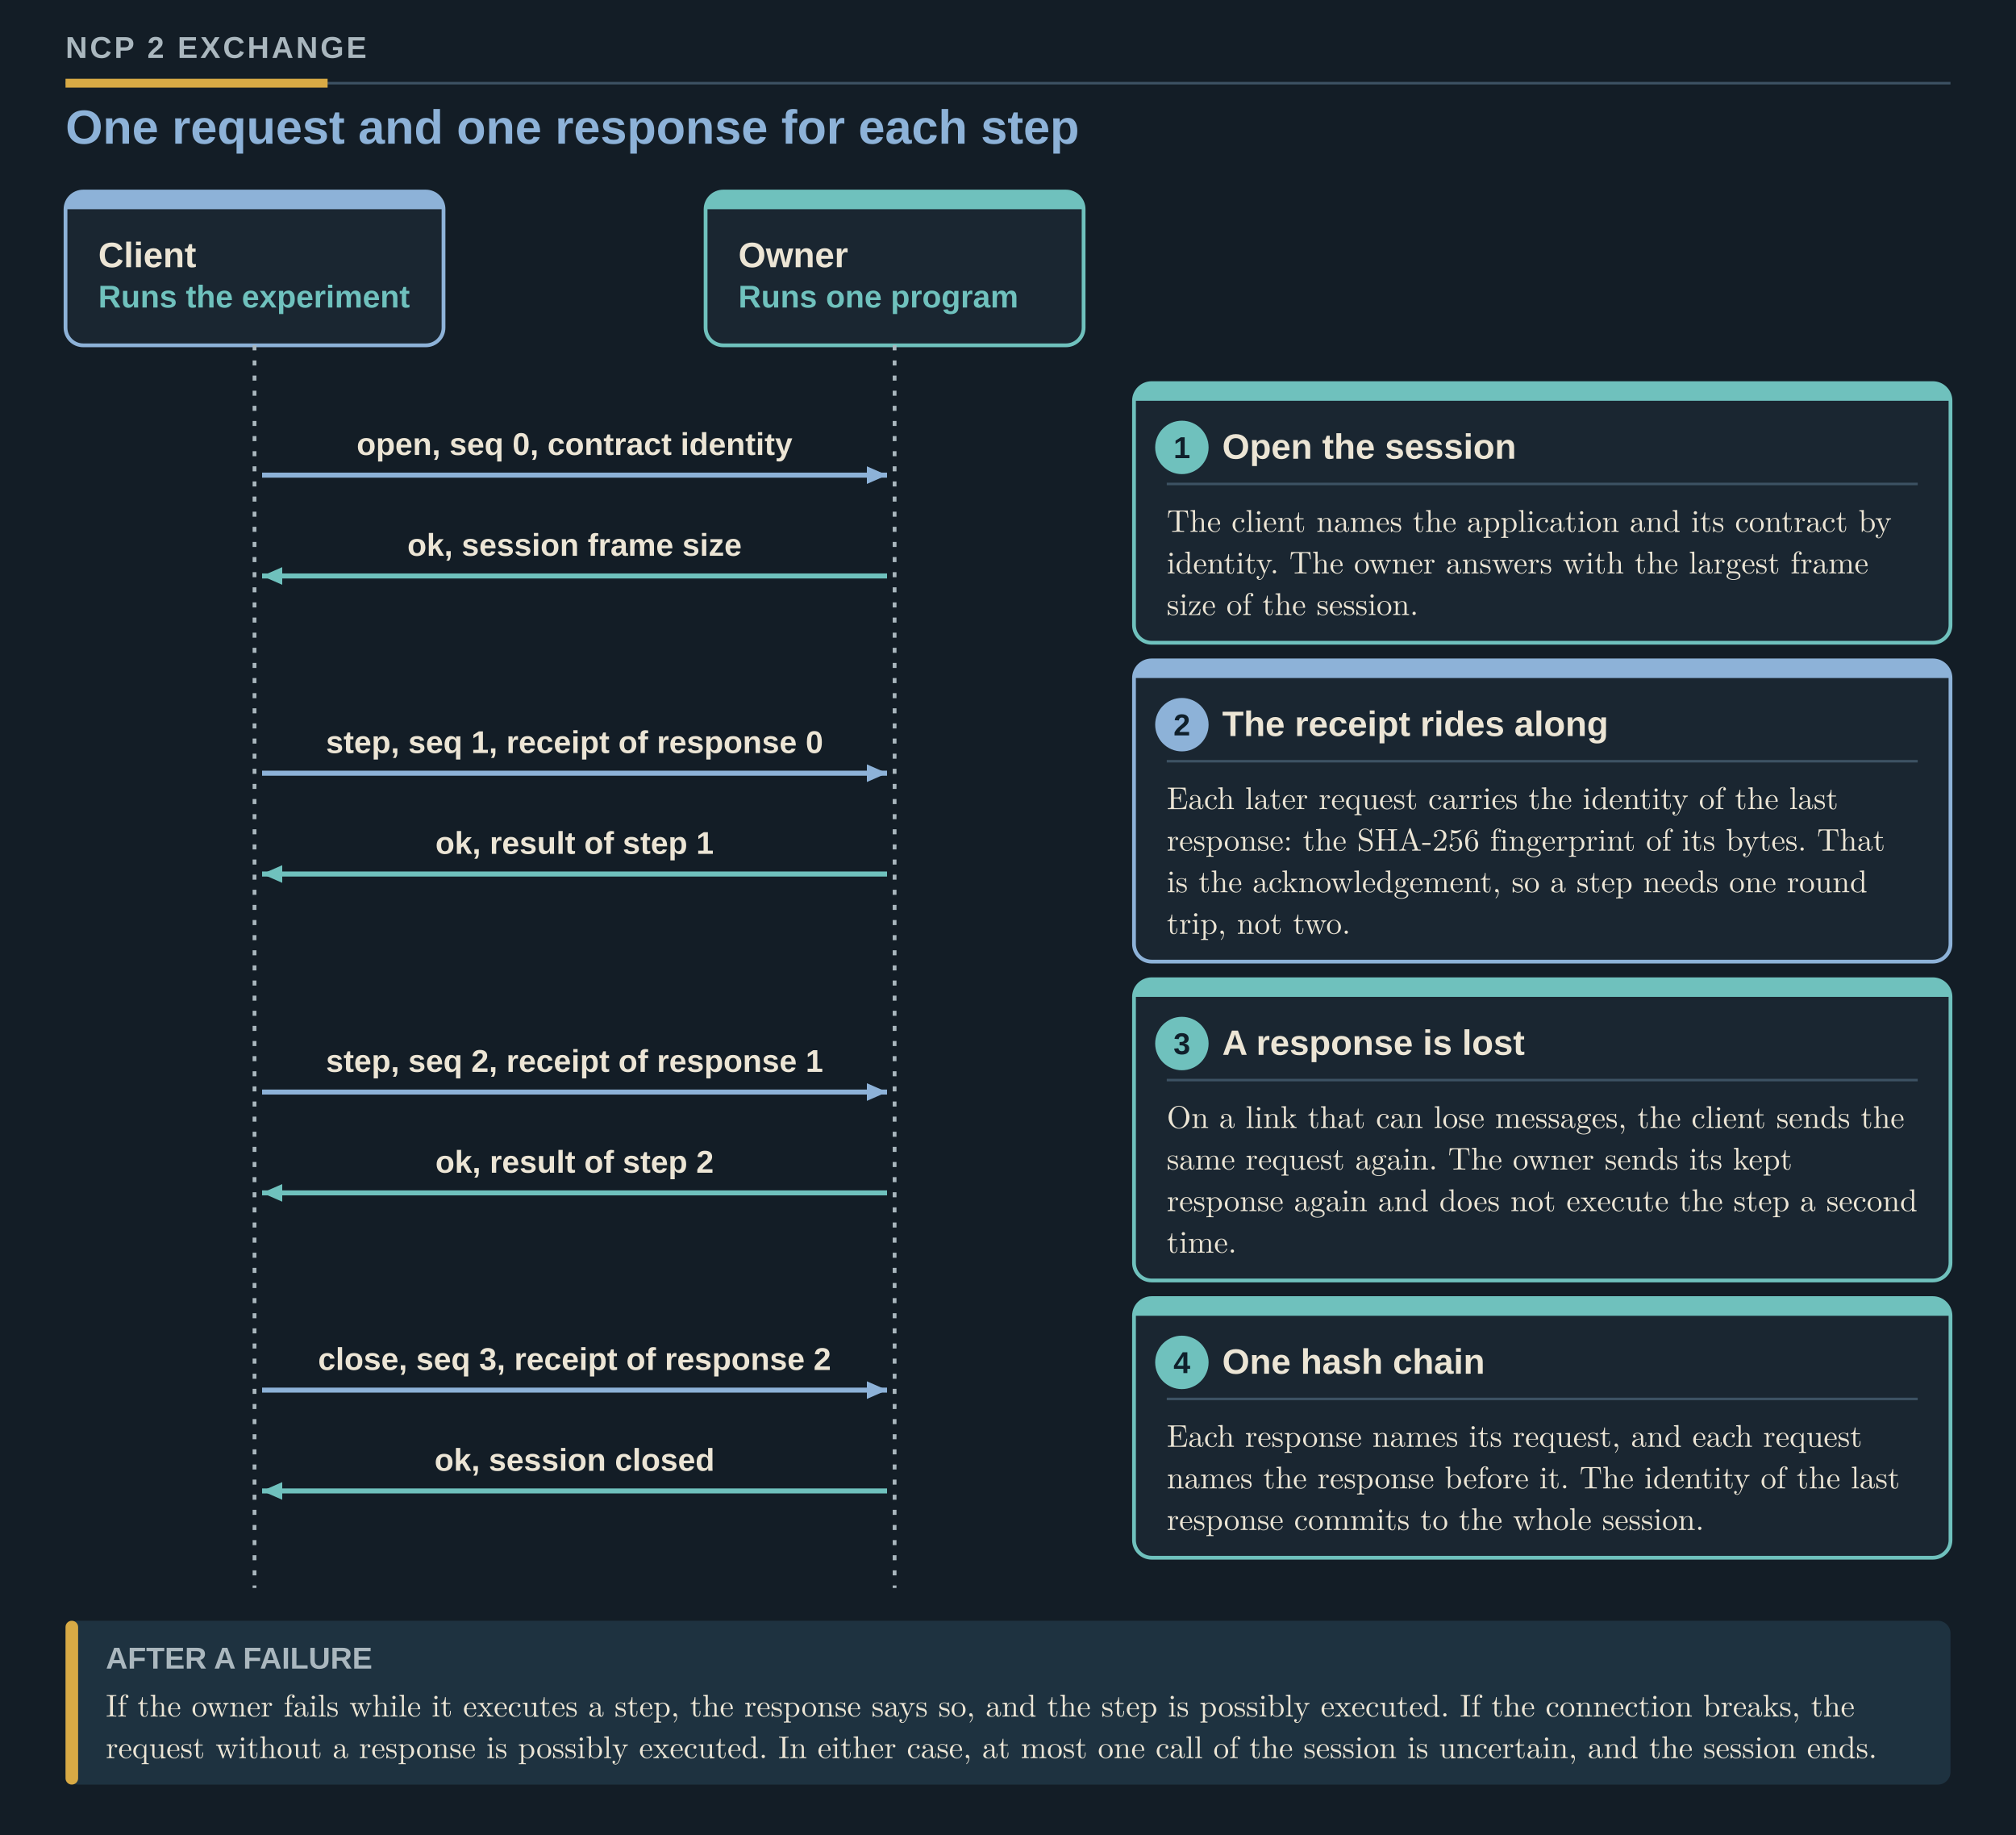
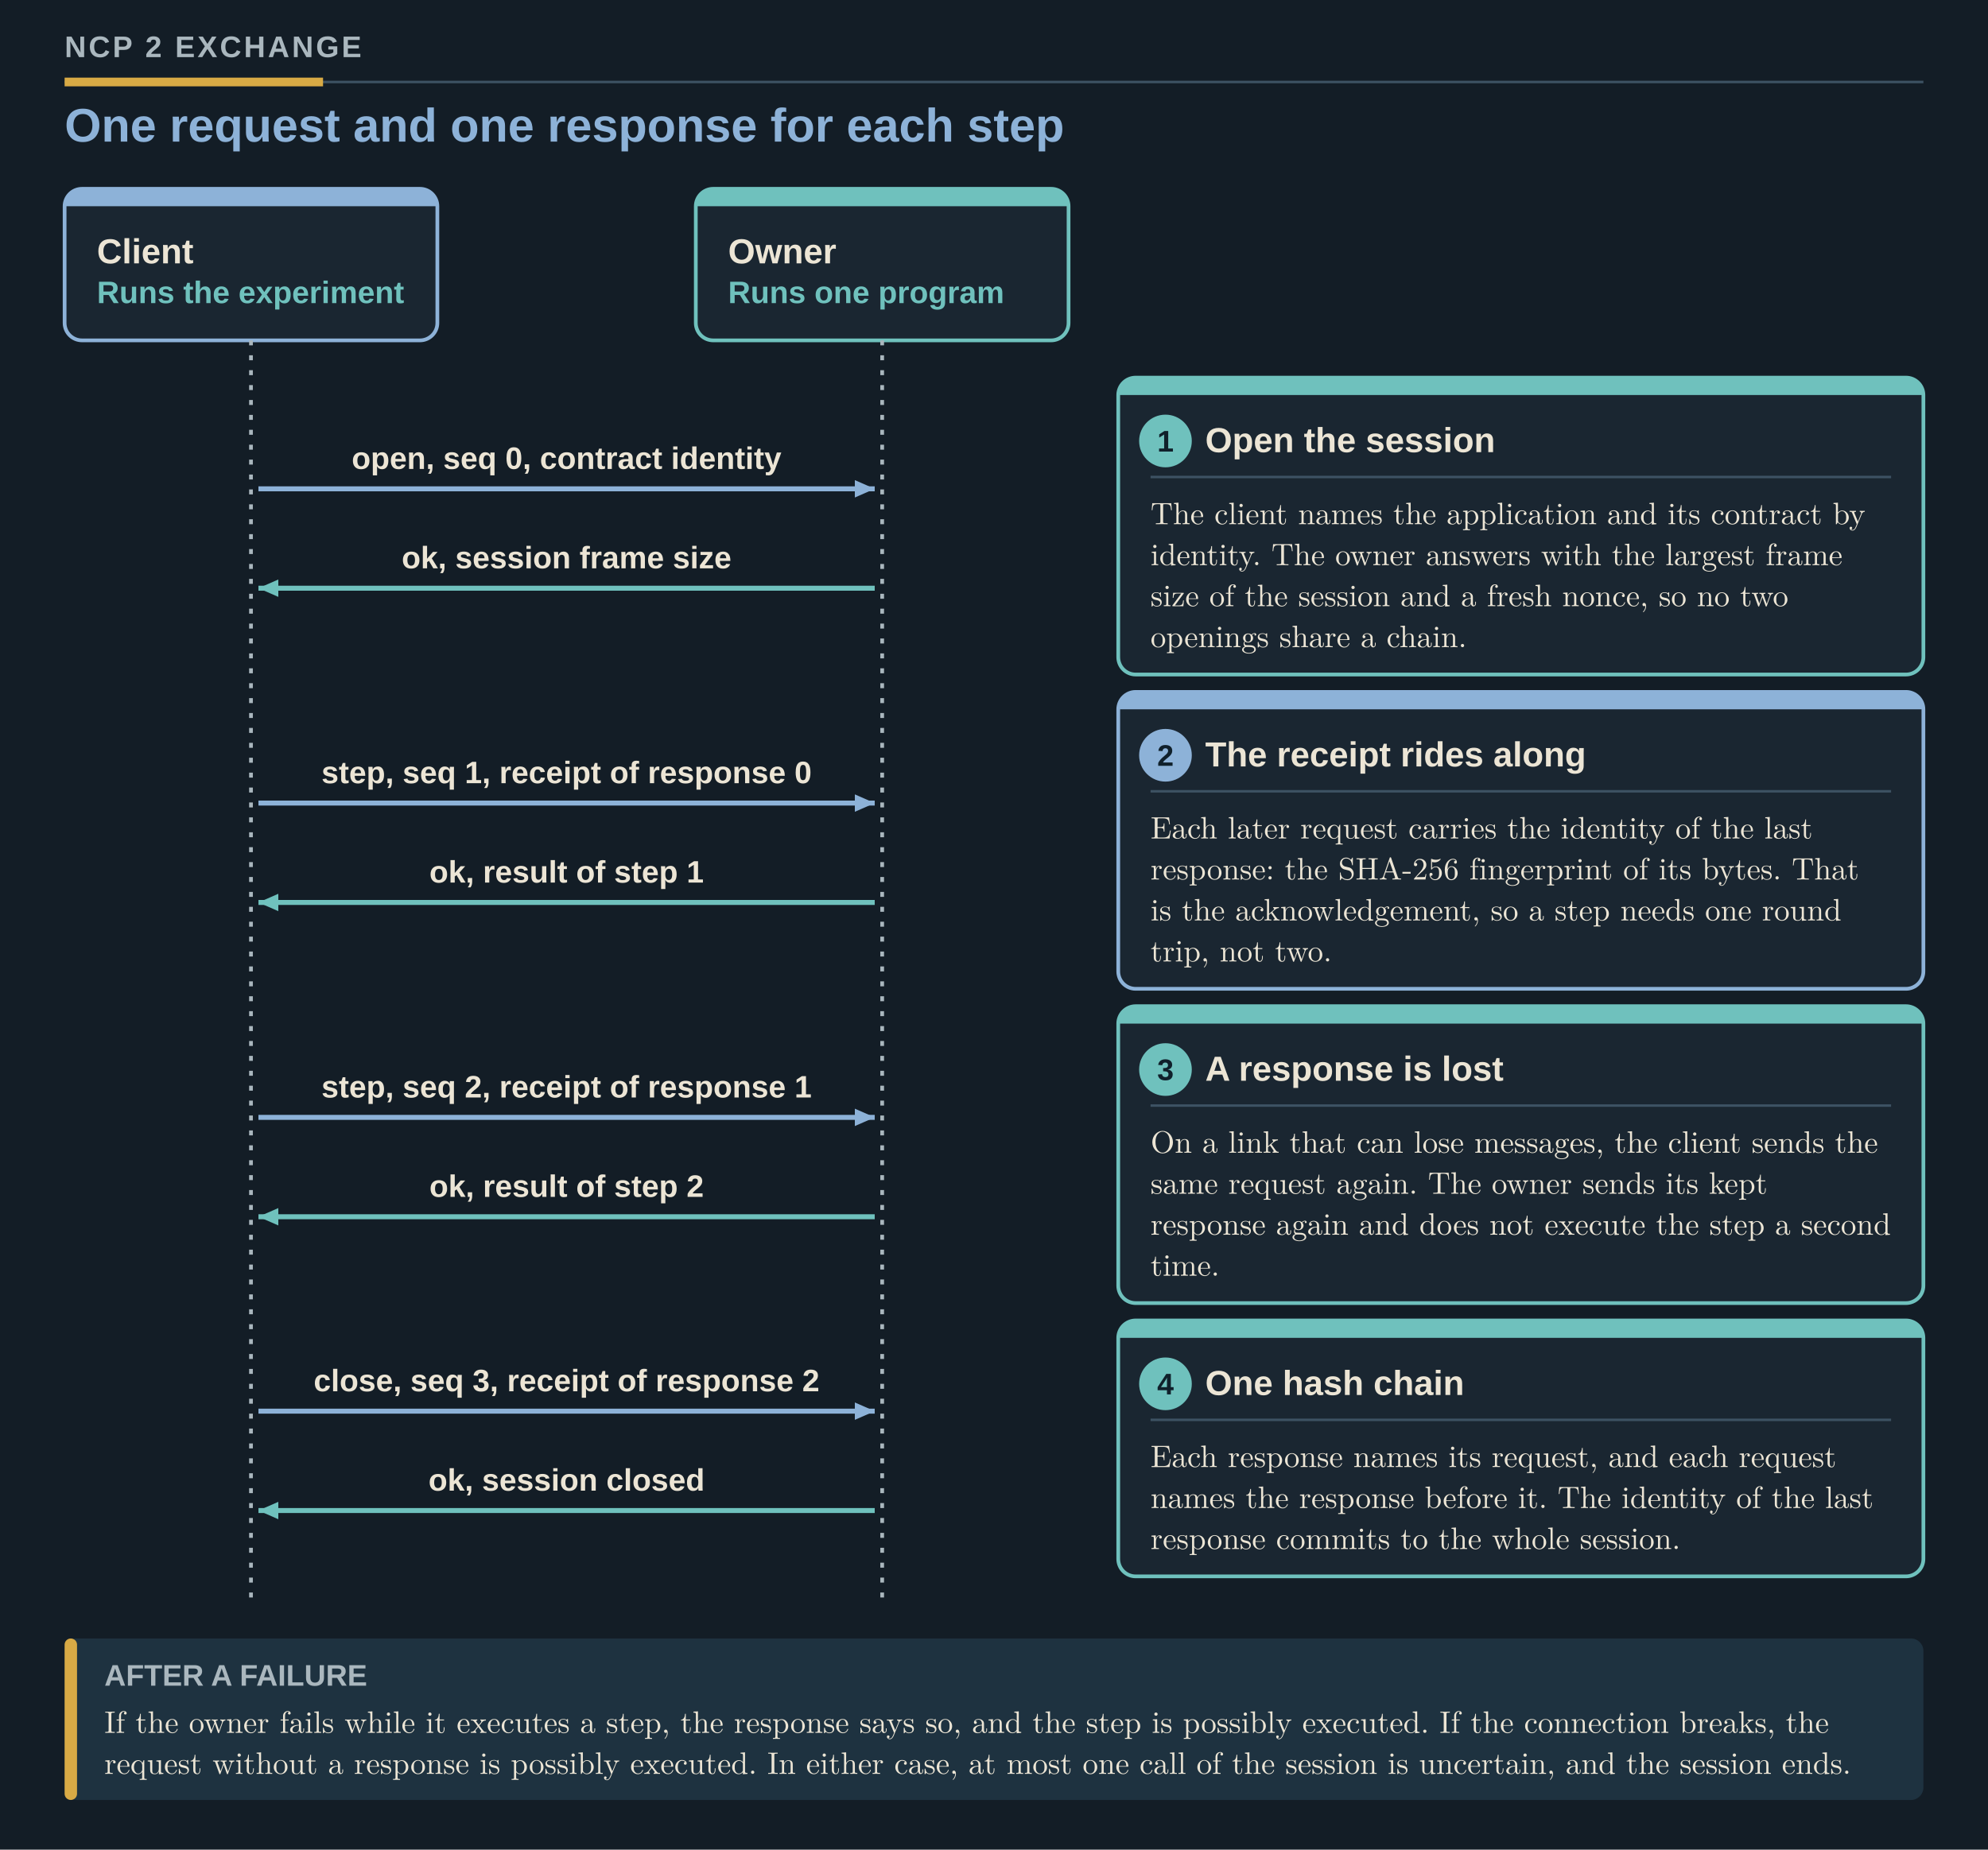
- <svg xmlns="http://www.w3.org/2000/svg" xml:lang="en" width="1600" height="1456" viewBox="0 0 1600 1456" role="img" aria-labelledby="ncp2-call-title ncp2-call-desc">
+ <svg xmlns="http://www.w3.org/2000/svg" xml:lang="en" width="1600" height="1489" viewBox="0 0 1600 1489" role="img" aria-labelledby="ncp2-call-title ncp2-call-desc">
  <defs>
    <style>.s{font-family:'Source Sans Pro', 'Source Sans 3', Arial, 'Liberation Sans', 'Helvetica Neue', Helvetica, sans-serif}.r{font-family:'Latin Modern Roman', 'LM Roman 10', 'Times New Roman', 'Liberation Serif', Times, serif}</style>
    <marker id="ncp2-call-arrow-lapis" viewBox="0 0 16 14" refX="16" refY="7" markerWidth="16" markerHeight="14" markerUnits="userSpaceOnUse" orient="auto-start-reverse">
      <path d="M0,0 L16,7 L0,14 z" fill="#8DB2D8" />
    </marker>
    <marker id="ncp2-call-arrow-turquoise" viewBox="0 0 16 14" refX="16" refY="7" markerWidth="16" markerHeight="14" markerUnits="userSpaceOnUse" orient="auto-start-reverse">
      <path d="M0,0 L16,7 L0,14 z" fill="#6FC1BD" />
    </marker>
    <pattern id="ncp2-call-hatch" width="12" height="12" patternUnits="userSpaceOnUse" patternTransform="rotate(40)">
      <line x1="0" y1="0" x2="0" y2="12" stroke="#D8AA45" stroke-width="3" />
    </pattern>
  </defs>
-   <rect width="1600" height="1456" fill="#131D26" />
+   <rect width="1600" height="1489" fill="#131D26" />
  <path d="M52 66 L1548 66" stroke="#3D5263" stroke-width="2" fill="none" stroke-linecap="butt" />
  <path d="M52 66 L260 66" stroke="#D8AA45" stroke-width="7" fill="none" stroke-linecap="butt" />
  <rect x="52" y="152" width="300" height="122" rx="14" fill="#1A2631" stroke="#8DB2D8" stroke-width="3" />
  <path d="M52 166 L52 166 Q52 152 66 152 L338 152 Q352 152 352 166 L352 166 Z" fill="#8DB2D8" />
  <rect x="560" y="152" width="300" height="122" rx="14" fill="#1A2631" stroke="#6FC1BD" stroke-width="3" />
  <path d="M560 166 L560 166 Q560 152 574 152 L846 152 Q860 152 860 166 L860 166 Z" fill="#6FC1BD" />
-   <rect x="900" y="304" width="648" height="206" rx="14" fill="#1A2631" stroke="#6FC1BD" stroke-width="3" />
+   <rect x="900" y="304" width="648" height="239" rx="14" fill="#1A2631" stroke="#6FC1BD" stroke-width="3" />
  <path d="M900 318 L900 318 Q900 304 914 304 L1534 304 Q1548 304 1548 318 L1548 318 Z" fill="#6FC1BD" />
  <circle cx="938" cy="355" r="21.2" fill="#6FC1BD" />
  <path d="M926 384 L1522 384" stroke="#3D5263" stroke-width="2" fill="none" stroke-linecap="butt" />
-   <rect x="900" y="524" width="648" height="239" rx="14" fill="#1A2631" stroke="#8DB2D8" stroke-width="3" />
-   <path d="M900 538 L900 538 Q900 524 914 524 L1534 524 Q1548 524 1548 538 L1548 538 Z" fill="#8DB2D8" />
-   <circle cx="938" cy="575" r="21.2" fill="#8DB2D8" />
-   <path d="M926 604 L1522 604" stroke="#3D5263" stroke-width="2" fill="none" stroke-linecap="butt" />
-   <rect x="900" y="777" width="648" height="239" rx="14" fill="#1A2631" stroke="#6FC1BD" stroke-width="3" />
-   <path d="M900 791 L900 791 Q900 777 914 777 L1534 777 Q1548 777 1548 791 L1548 791 Z" fill="#6FC1BD" />
-   <circle cx="938" cy="828" r="21.2" fill="#6FC1BD" />
-   <path d="M926 857 L1522 857" stroke="#3D5263" stroke-width="2" fill="none" stroke-linecap="butt" />
-   <rect x="900" y="1030" width="648" height="206" rx="14" fill="#1A2631" stroke="#6FC1BD" stroke-width="3" />
-   <path d="M900 1044 L900 1044 Q900 1030 914 1030 L1534 1030 Q1548 1030 1548 1044 L1548 1044 Z" fill="#6FC1BD" />
-   <circle cx="938" cy="1081" r="21.2" fill="#6FC1BD" />
-   <path d="M926 1110 L1522 1110" stroke="#3D5263" stroke-width="2" fill="none" stroke-linecap="butt" />
-   <path d="M202 274 L202 1260" stroke="#AAB7BE" stroke-width="3" fill="none" stroke-linecap="butt" stroke-dasharray="4 8" />
-   <path d="M710 274 L710 1260" stroke="#AAB7BE" stroke-width="3" fill="none" stroke-linecap="butt" stroke-dasharray="4 8" />
-   <rect x="52" y="1286" width="1496" height="130" rx="10" fill="#1E3240" />
-   <rect x="52" y="1286" width="10" height="130" rx="5" fill="#D8AA45" />
-   <path d="M208 377 L704 377" fill="none" stroke="#8DB2D8" stroke-width="4" stroke-linejoin="round" marker-end="url(#ncp2-call-arrow-lapis)" />
-   <path d="M704 457 L208 457" fill="none" stroke="#6FC1BD" stroke-width="4" stroke-linejoin="round" marker-end="url(#ncp2-call-arrow-turquoise)" />
-   <path d="M208 613.5 L704 613.5" fill="none" stroke="#8DB2D8" stroke-width="4" stroke-linejoin="round" marker-end="url(#ncp2-call-arrow-lapis)" />
-   <path d="M704 693.5 L208 693.5" fill="none" stroke="#6FC1BD" stroke-width="4" stroke-linejoin="round" marker-end="url(#ncp2-call-arrow-turquoise)" />
-   <path d="M208 866.5 L704 866.5" fill="none" stroke="#8DB2D8" stroke-width="4" stroke-linejoin="round" marker-end="url(#ncp2-call-arrow-lapis)" />
-   <path d="M704 946.5 L208 946.5" fill="none" stroke="#6FC1BD" stroke-width="4" stroke-linejoin="round" marker-end="url(#ncp2-call-arrow-turquoise)" />
-   <path d="M208 1103 L704 1103" fill="none" stroke="#8DB2D8" stroke-width="4" stroke-linejoin="round" marker-end="url(#ncp2-call-arrow-lapis)" />
-   <path d="M704 1183 L208 1183" fill="none" stroke="#6FC1BD" stroke-width="4" stroke-linejoin="round" marker-end="url(#ncp2-call-arrow-turquoise)" />
+   <rect x="900" y="557" width="648" height="239" rx="14" fill="#1A2631" stroke="#8DB2D8" stroke-width="3" />
+   <path d="M900 571 L900 571 Q900 557 914 557 L1534 557 Q1548 557 1548 571 L1548 571 Z" fill="#8DB2D8" />
+   <circle cx="938" cy="608" r="21.2" fill="#8DB2D8" />
+   <path d="M926 637 L1522 637" stroke="#3D5263" stroke-width="2" fill="none" stroke-linecap="butt" />
+   <rect x="900" y="810" width="648" height="239" rx="14" fill="#1A2631" stroke="#6FC1BD" stroke-width="3" />
+   <path d="M900 824 L900 824 Q900 810 914 810 L1534 810 Q1548 810 1548 824 L1548 824 Z" fill="#6FC1BD" />
+   <circle cx="938" cy="861" r="21.2" fill="#6FC1BD" />
+   <path d="M926 890 L1522 890" stroke="#3D5263" stroke-width="2" fill="none" stroke-linecap="butt" />
+   <rect x="900" y="1063" width="648" height="206" rx="14" fill="#1A2631" stroke="#6FC1BD" stroke-width="3" />
+   <path d="M900 1077 L900 1077 Q900 1063 914 1063 L1534 1063 Q1548 1063 1548 1077 L1548 1077 Z" fill="#6FC1BD" />
+   <circle cx="938" cy="1114" r="21.2" fill="#6FC1BD" />
+   <path d="M926 1143 L1522 1143" stroke="#3D5263" stroke-width="2" fill="none" stroke-linecap="butt" />
+   <path d="M202 274 L202 1293" stroke="#AAB7BE" stroke-width="3" fill="none" stroke-linecap="butt" stroke-dasharray="4 8" />
+   <path d="M710 274 L710 1293" stroke="#AAB7BE" stroke-width="3" fill="none" stroke-linecap="butt" stroke-dasharray="4 8" />
+   <rect x="52" y="1319" width="1496" height="130" rx="10" fill="#1E3240" />
+   <rect x="52" y="1319" width="10" height="130" rx="5" fill="#D8AA45" />
+   <path d="M208 393.5 L704 393.5" fill="none" stroke="#8DB2D8" stroke-width="4" stroke-linejoin="round" marker-end="url(#ncp2-call-arrow-lapis)" />
+   <path d="M704 473.5 L208 473.5" fill="none" stroke="#6FC1BD" stroke-width="4" stroke-linejoin="round" marker-end="url(#ncp2-call-arrow-turquoise)" />
+   <path d="M208 646.5 L704 646.5" fill="none" stroke="#8DB2D8" stroke-width="4" stroke-linejoin="round" marker-end="url(#ncp2-call-arrow-lapis)" />
+   <path d="M704 726.5 L208 726.5" fill="none" stroke="#6FC1BD" stroke-width="4" stroke-linejoin="round" marker-end="url(#ncp2-call-arrow-turquoise)" />
+   <path d="M208 899.5 L704 899.5" fill="none" stroke="#8DB2D8" stroke-width="4" stroke-linejoin="round" marker-end="url(#ncp2-call-arrow-lapis)" />
+   <path d="M704 979.5 L208 979.5" fill="none" stroke="#6FC1BD" stroke-width="4" stroke-linejoin="round" marker-end="url(#ncp2-call-arrow-turquoise)" />
+   <path d="M208 1136 L704 1136" fill="none" stroke="#8DB2D8" stroke-width="4" stroke-linejoin="round" marker-end="url(#ncp2-call-arrow-lapis)" />
+   <path d="M704 1216 L208 1216" fill="none" stroke="#6FC1BD" stroke-width="4" stroke-linejoin="round" marker-end="url(#ncp2-call-arrow-turquoise)" />
  <text x="52" y="46" class="s" font-size="24" fill="#AAB7BE" font-weight="700" letter-spacing="2">NCP 2 EXCHANGE</text>
  <text x="52" y="114" class="s" font-size="38" fill="#8DB2D8" font-weight="700">One request and one response for each step</text>
  <text x="78" y="212" class="s" font-size="28" fill="#ECE5D5" font-weight="700">Client</text>
  <text x="78" y="244" class="s" font-size="25" fill="#6FC1BD" font-weight="600">Runs the experiment</text>
  <text x="586" y="212" class="s" font-size="28" fill="#ECE5D5" font-weight="700">Owner</text>
  <text x="586" y="244" class="s" font-size="25" fill="#6FC1BD" font-weight="600">Runs one program</text>
  <text x="938" y="363.5" class="s" font-size="24" fill="#10202B" font-weight="700" letter-spacing="1" text-anchor="middle">1</text>
  <text x="970" y="364" class="s" font-size="28" fill="#ECE5D5" font-weight="700">Open the session</text>
  <text x="926" y="422" class="r" font-size="25" fill="#ECE5D5">The client names the application and its contract by</text>
  <text x="926" y="455" class="r" font-size="25" fill="#ECE5D5">identity. The owner answers with the largest frame</text>
-   <text x="926" y="488" class="r" font-size="25" fill="#ECE5D5">size of the session.</text>
-   <text x="938" y="583.5" class="s" font-size="24" fill="#10202B" font-weight="700" letter-spacing="1" text-anchor="middle">2</text>
-   <text x="970" y="584" class="s" font-size="28" fill="#ECE5D5" font-weight="700">The receipt rides along</text>
-   <text x="926" y="642" class="r" font-size="25" fill="#ECE5D5">Each later request carries the identity of the last</text>
-   <text x="926" y="675" class="r" font-size="25" fill="#ECE5D5">response: the SHA-256 fingerprint of its bytes. That</text>
-   <text x="926" y="708" class="r" font-size="25" fill="#ECE5D5">is the acknowledgement, so a step needs one round</text>
-   <text x="926" y="741" class="r" font-size="25" fill="#ECE5D5">trip, not two.</text>
-   <text x="938" y="836.5" class="s" font-size="24" fill="#10202B" font-weight="700" letter-spacing="1" text-anchor="middle">3</text>
-   <text x="970" y="837" class="s" font-size="28" fill="#ECE5D5" font-weight="700">A response is lost</text>
-   <text x="926" y="895" class="r" font-size="25" fill="#ECE5D5">On a link that can lose messages, the client sends the</text>
-   <text x="926" y="928" class="r" font-size="25" fill="#ECE5D5">same request again. The owner sends its kept</text>
-   <text x="926" y="961" class="r" font-size="25" fill="#ECE5D5">response again and does not execute the step a second</text>
-   <text x="926" y="994" class="r" font-size="25" fill="#ECE5D5">time.</text>
-   <text x="938" y="1089.5" class="s" font-size="24" fill="#10202B" font-weight="700" letter-spacing="1" text-anchor="middle">4</text>
-   <text x="970" y="1090" class="s" font-size="28" fill="#ECE5D5" font-weight="700">One hash chain</text>
-   <text x="926" y="1148" class="r" font-size="25" fill="#ECE5D5">Each response names its request, and each request</text>
-   <text x="926" y="1181" class="r" font-size="25" fill="#ECE5D5">names the response before it. The identity of the last</text>
-   <text x="926" y="1214" class="r" font-size="25" fill="#ECE5D5">response commits to the whole session.</text>
-   <text x="456" y="361" class="s" font-size="25" fill="#ECE5D5" font-weight="600" text-anchor="middle">open, seq 0, contract identity</text>
-   <text x="456" y="441" class="s" font-size="25" fill="#ECE5D5" font-weight="600" text-anchor="middle">ok, session frame size</text>
-   <text x="456" y="597.5" class="s" font-size="25" fill="#ECE5D5" font-weight="600" text-anchor="middle">step, seq 1, receipt of response 0</text>
-   <text x="456" y="677.5" class="s" font-size="25" fill="#ECE5D5" font-weight="600" text-anchor="middle">ok, result of step 1</text>
-   <text x="456" y="850.5" class="s" font-size="25" fill="#ECE5D5" font-weight="600" text-anchor="middle">step, seq 2, receipt of response 1</text>
-   <text x="456" y="930.5" class="s" font-size="25" fill="#ECE5D5" font-weight="600" text-anchor="middle">ok, result of step 2</text>
-   <text x="456" y="1087" class="s" font-size="25" fill="#ECE5D5" font-weight="600" text-anchor="middle">close, seq 3, receipt of response 2</text>
-   <text x="456" y="1167" class="s" font-size="25" fill="#ECE5D5" font-weight="600" text-anchor="middle">ok, session closed</text>
-   <text x="84" y="1324" class="s" font-size="24" fill="#AAB7BE" font-weight="600">AFTER A FAILURE</text>
-   <text x="84" y="1362" class="r" font-size="25" fill="#ECE5D5">If the owner fails while it executes a step, the response says so, and the step is possibly executed. If the connection breaks, the</text>
-   <text x="84" y="1395" class="r" font-size="25" fill="#ECE5D5">request without a response is possibly executed. In either case, at most one call of the session is uncertain, and the session ends.</text>
+   <text x="926" y="488" class="r" font-size="25" fill="#ECE5D5">size of the session and a fresh nonce, so no two</text>
+   <text x="926" y="521" class="r" font-size="25" fill="#ECE5D5">openings share a chain.</text>
+   <text x="938" y="616.5" class="s" font-size="24" fill="#10202B" font-weight="700" letter-spacing="1" text-anchor="middle">2</text>
+   <text x="970" y="617" class="s" font-size="28" fill="#ECE5D5" font-weight="700">The receipt rides along</text>
+   <text x="926" y="675" class="r" font-size="25" fill="#ECE5D5">Each later request carries the identity of the last</text>
+   <text x="926" y="708" class="r" font-size="25" fill="#ECE5D5">response: the SHA-256 fingerprint of its bytes. That</text>
+   <text x="926" y="741" class="r" font-size="25" fill="#ECE5D5">is the acknowledgement, so a step needs one round</text>
+   <text x="926" y="774" class="r" font-size="25" fill="#ECE5D5">trip, not two.</text>
+   <text x="938" y="869.5" class="s" font-size="24" fill="#10202B" font-weight="700" letter-spacing="1" text-anchor="middle">3</text>
+   <text x="970" y="870" class="s" font-size="28" fill="#ECE5D5" font-weight="700">A response is lost</text>
+   <text x="926" y="928" class="r" font-size="25" fill="#ECE5D5">On a link that can lose messages, the client sends the</text>
+   <text x="926" y="961" class="r" font-size="25" fill="#ECE5D5">same request again. The owner sends its kept</text>
+   <text x="926" y="994" class="r" font-size="25" fill="#ECE5D5">response again and does not execute the step a second</text>
+   <text x="926" y="1027" class="r" font-size="25" fill="#ECE5D5">time.</text>
+   <text x="938" y="1122.5" class="s" font-size="24" fill="#10202B" font-weight="700" letter-spacing="1" text-anchor="middle">4</text>
+   <text x="970" y="1123" class="s" font-size="28" fill="#ECE5D5" font-weight="700">One hash chain</text>
+   <text x="926" y="1181" class="r" font-size="25" fill="#ECE5D5">Each response names its request, and each request</text>
+   <text x="926" y="1214" class="r" font-size="25" fill="#ECE5D5">names the response before it. The identity of the last</text>
+   <text x="926" y="1247" class="r" font-size="25" fill="#ECE5D5">response commits to the whole session.</text>
+   <text x="456" y="377.5" class="s" font-size="25" fill="#ECE5D5" font-weight="600" text-anchor="middle">open, seq 0, contract identity</text>
+   <text x="456" y="457.5" class="s" font-size="25" fill="#ECE5D5" font-weight="600" text-anchor="middle">ok, session frame size</text>
+   <text x="456" y="630.5" class="s" font-size="25" fill="#ECE5D5" font-weight="600" text-anchor="middle">step, seq 1, receipt of response 0</text>
+   <text x="456" y="710.5" class="s" font-size="25" fill="#ECE5D5" font-weight="600" text-anchor="middle">ok, result of step 1</text>
+   <text x="456" y="883.5" class="s" font-size="25" fill="#ECE5D5" font-weight="600" text-anchor="middle">step, seq 2, receipt of response 1</text>
+   <text x="456" y="963.5" class="s" font-size="25" fill="#ECE5D5" font-weight="600" text-anchor="middle">ok, result of step 2</text>
+   <text x="456" y="1120" class="s" font-size="25" fill="#ECE5D5" font-weight="600" text-anchor="middle">close, seq 3, receipt of response 2</text>
+   <text x="456" y="1200" class="s" font-size="25" fill="#ECE5D5" font-weight="600" text-anchor="middle">ok, session closed</text>
+   <text x="84" y="1357" class="s" font-size="24" fill="#AAB7BE" font-weight="600">AFTER A FAILURE</text>
+   <text x="84" y="1395" class="r" font-size="25" fill="#ECE5D5">If the owner fails while it executes a step, the response says so, and the step is possibly executed. If the connection breaks, the</text>
+   <text x="84" y="1428" class="r" font-size="25" fill="#ECE5D5">request without a response is possibly executed. In either case, at most one call of the session is uncertain, and the session ends.</text>
</svg>
